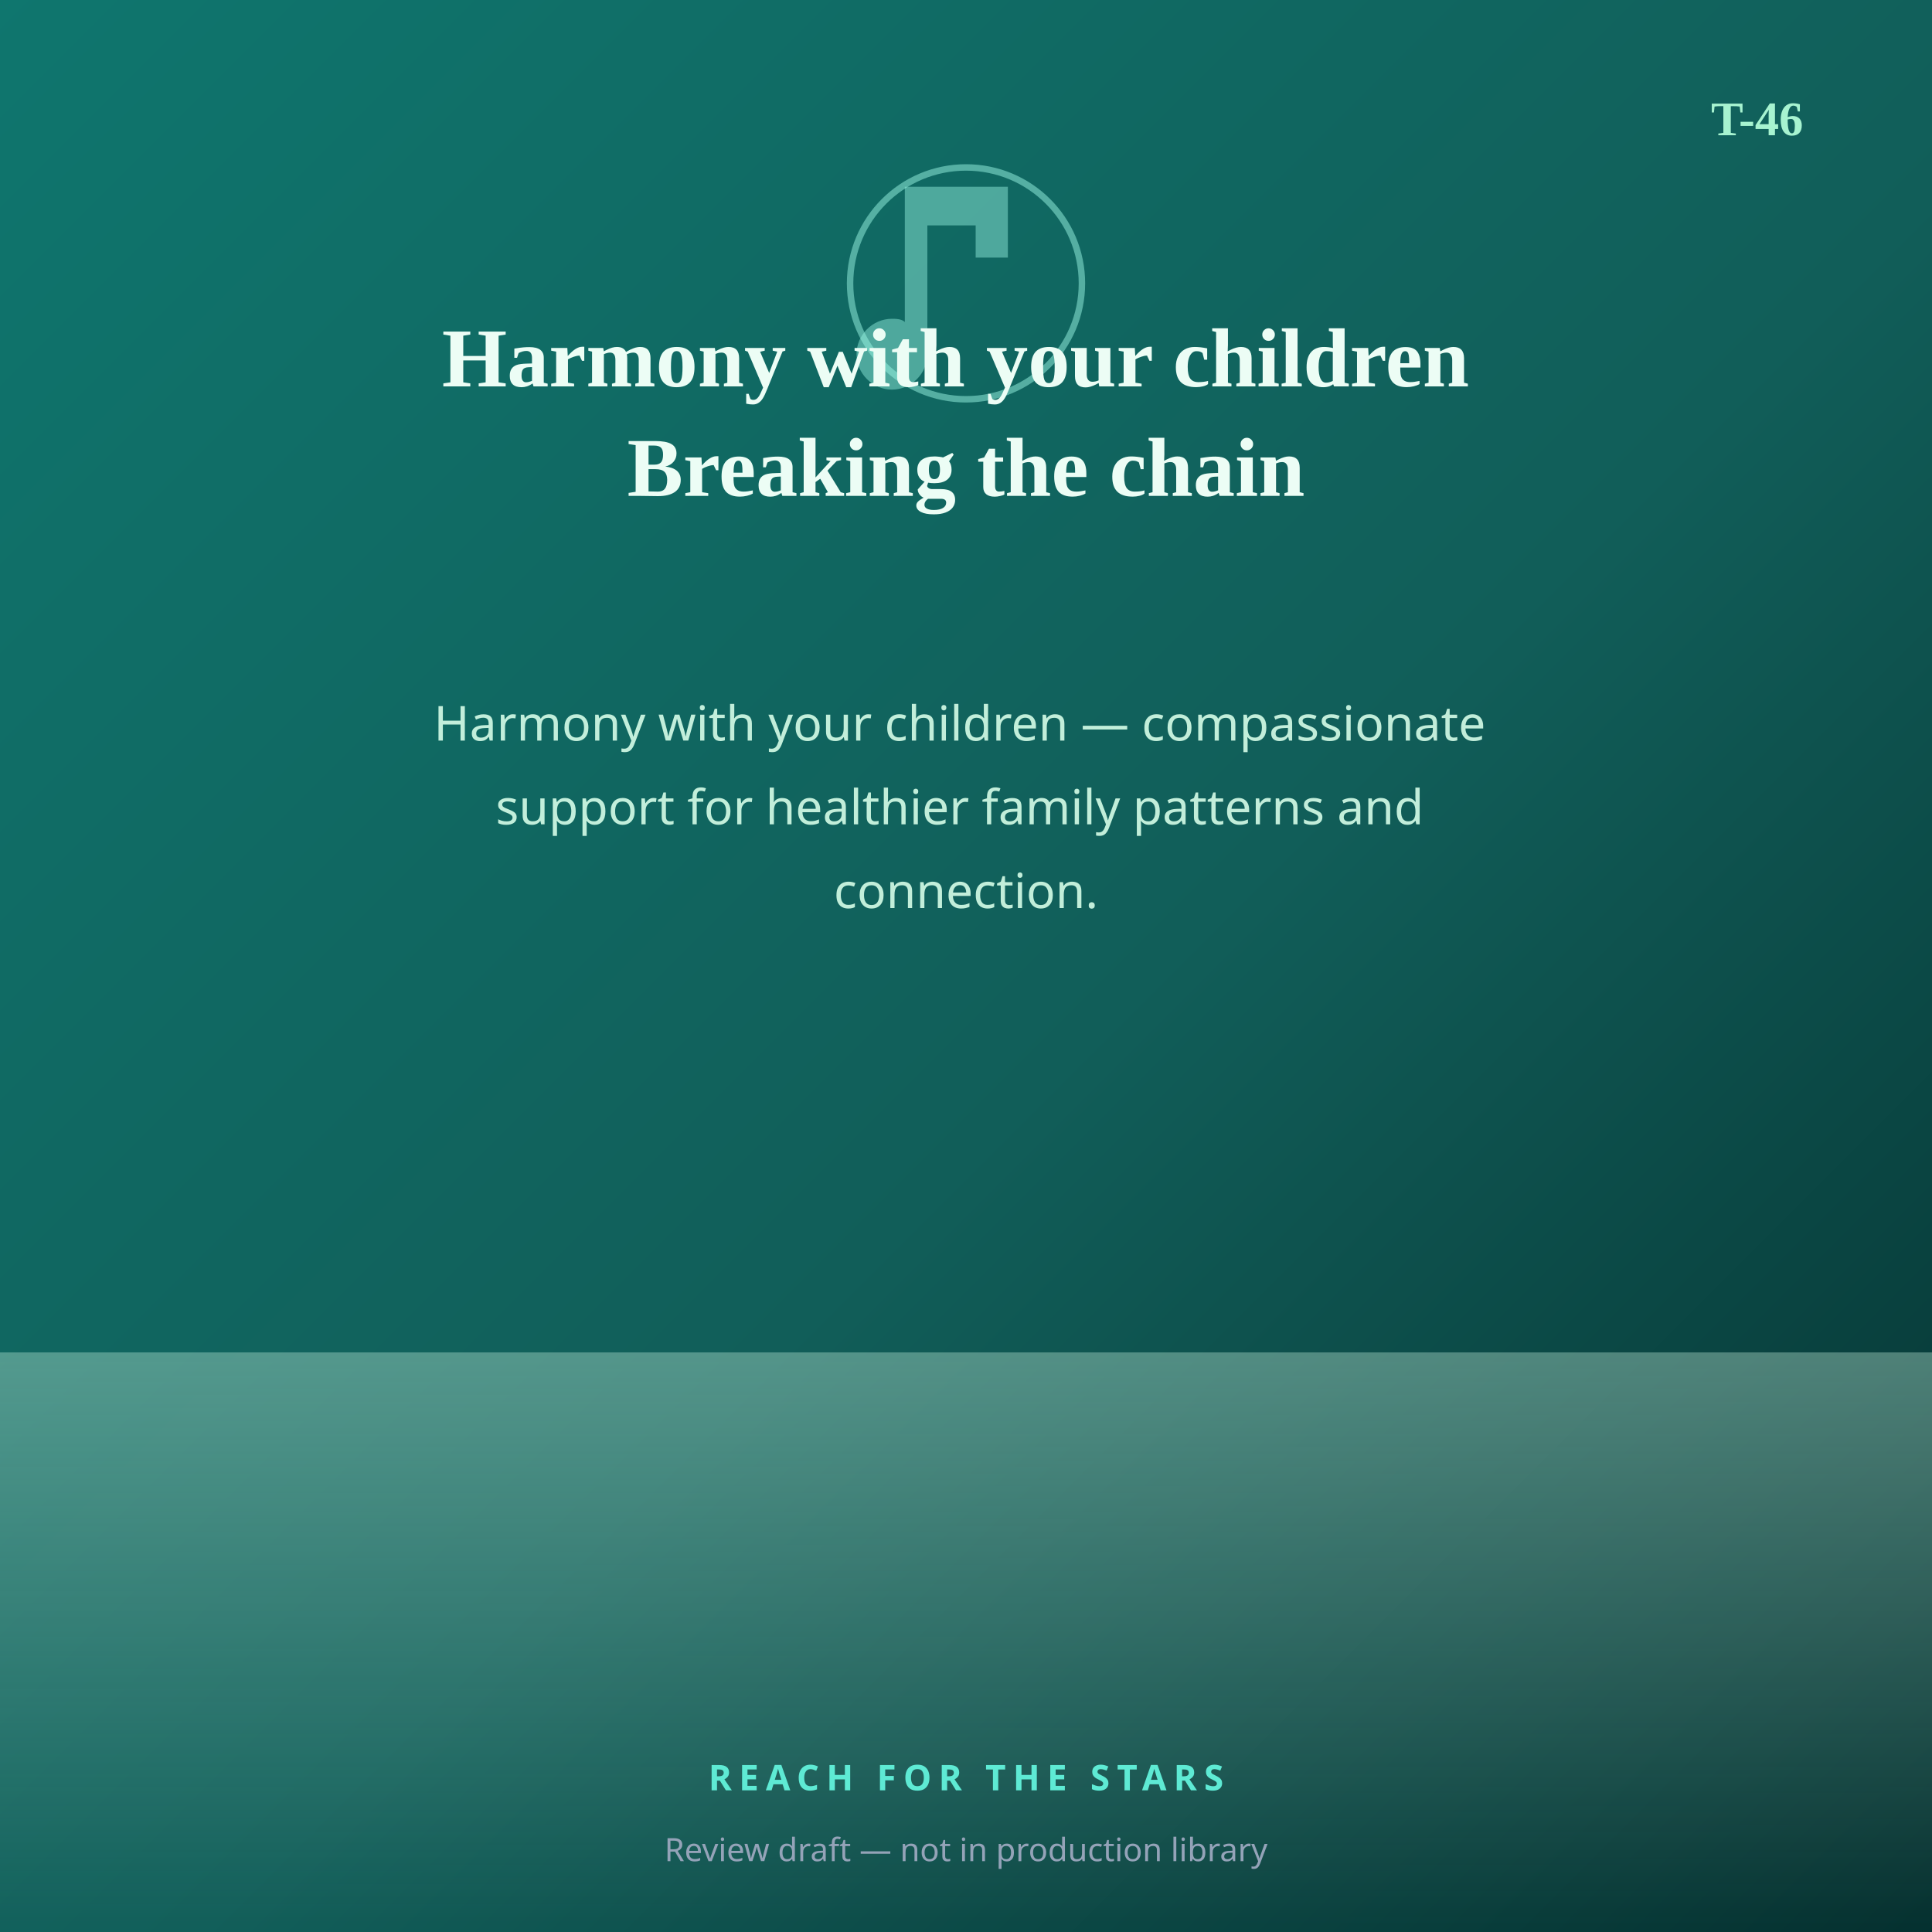
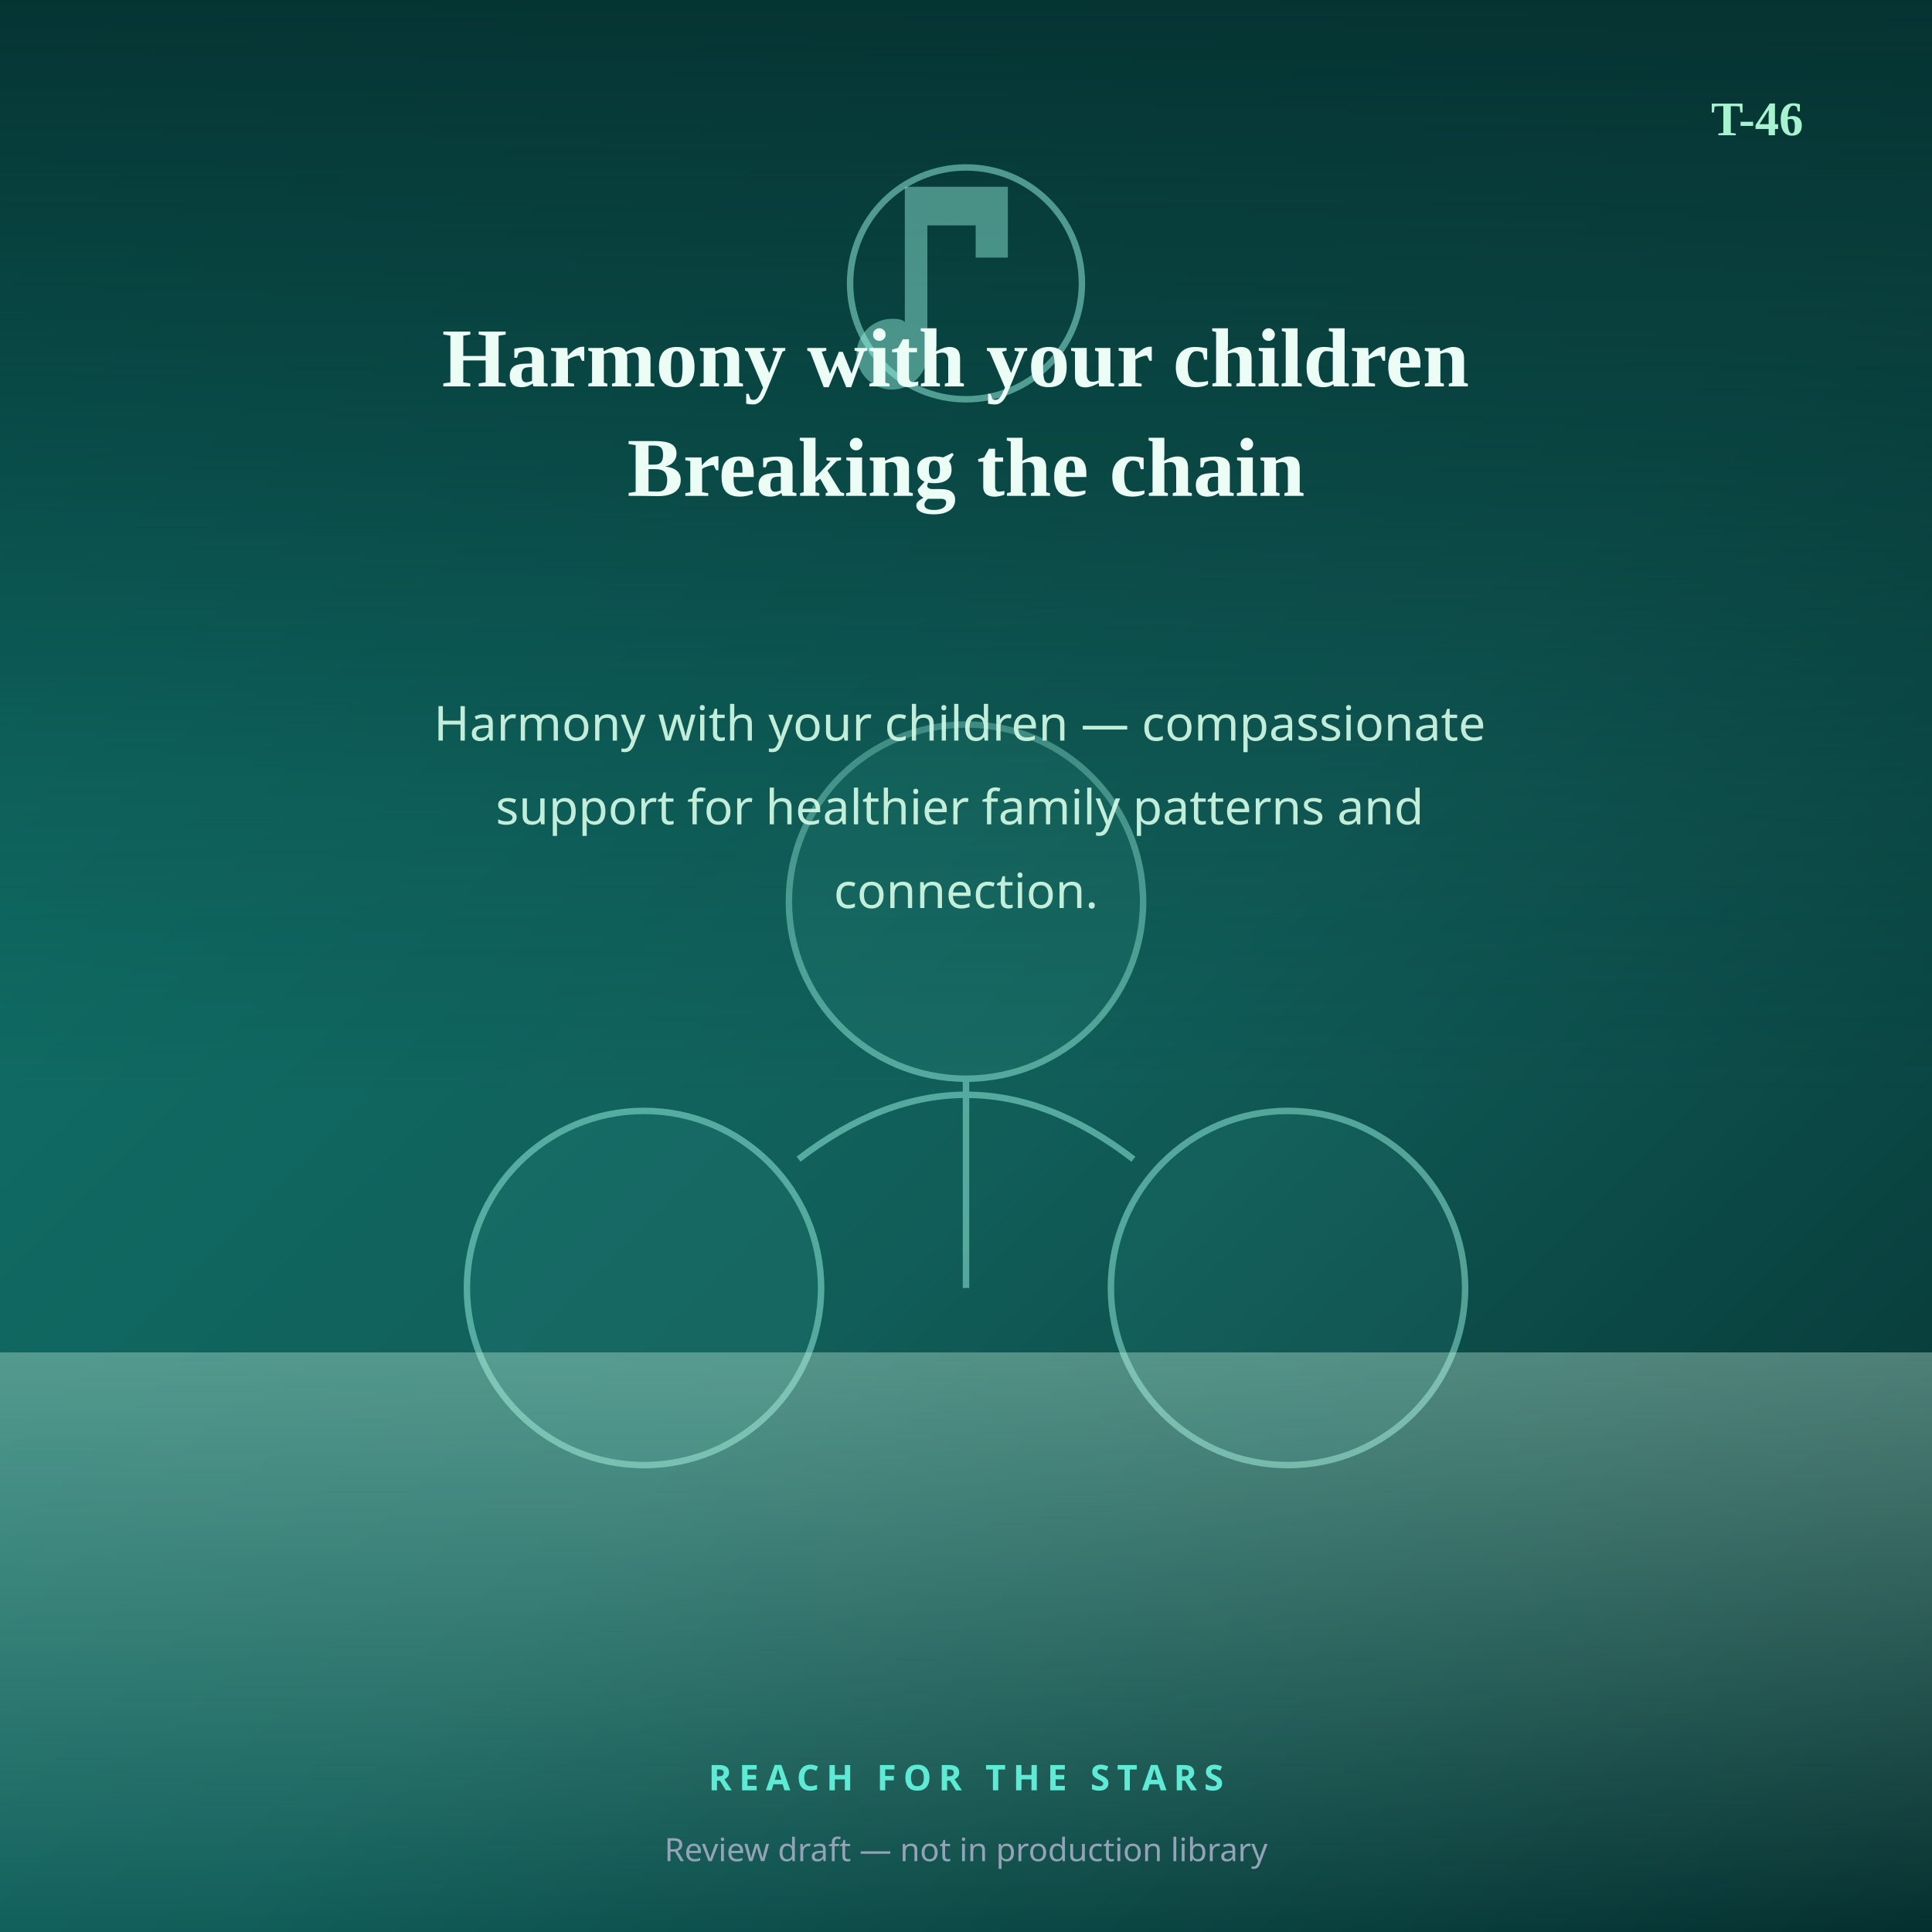
<svg xmlns="http://www.w3.org/2000/svg" width="600" height="600" viewBox="0 0 600 600">
  <defs>
    <linearGradient id="bg" x1="0%" y1="0%" x2="100%" y2="100%">
      <stop offset="0%" style="stop-color:#0f766e" />
      <stop offset="55%" style="stop-color:#115e59" />
      <stop offset="100%" style="stop-color:#042f2e" />
    </linearGradient>
    <linearGradient id="accent" x1="0%" y1="0%" x2="0%" y2="100%">
      <stop offset="0%" style="stop-color:#d1fae5;stop-opacity:0.35" />
      <stop offset="100%" style="stop-color:#d1fae5;stop-opacity:0" />
    </linearGradient>
+     <linearGradient id="textFade" x1="0" y1="0" x2="0" y2="1">
+       <stop offset="0%" style="stop-color:#042f2e;stop-opacity:0.92" />
+       <stop offset="42%" style="stop-color:#042f2e;stop-opacity:0.55" />
+       <stop offset="72%" style="stop-color:#042f2e;stop-opacity:0.2" />
+       <stop offset="100%" style="stop-color:#042f2e;stop-opacity:0" />
+     </linearGradient>
  </defs>
  <rect width="100%" height="100%" fill="url(#bg)" />
+   <g opacity="0.5">
+     <circle cx="200" cy="400" r="55" fill="#5eead4" fill-opacity="0.12" stroke="#99f6e4" stroke-width="2" />
+     <circle cx="400" cy="400" r="55" fill="#5eead4" fill-opacity="0.12" stroke="#99f6e4" stroke-width="2" />
+     <circle cx="300" cy="280" r="55" fill="#5eead4" fill-opacity="0.15" stroke="#99f6e4" stroke-width="2" />
+     <path fill="none" stroke="#99f6e4" stroke-width="2" d="M248 360 Q300 320 352 360 M300 335 L300 400" />
+   </g>
+   <rect x="0" y="0" width="600" height="340" fill="url(#textFade)" />
  <rect x="0" y="420" width="600" height="180" fill="url(#accent)" />
  <circle cx="300" cy="88" r="36" fill="none" stroke="#99f6e4" stroke-width="2" opacity="0.5" />
  <path d="M288 70v40c0 6-5 11-11 11s-11-5-11-11 5-11 11-11c1 0 3 0 4 1V58h32v22h-10V70h-16z" fill="#99f6e4" opacity="0.45" />
  <text x="560" y="42" text-anchor="end" fill="#a7f3d0" font-family="Georgia, 'Times New Roman', serif" font-size="15" font-weight="600">T-46</text>
  <text fill="#ecfdf5" font-family="Georgia, 'Times New Roman', serif" font-size="26" font-weight="700">
    <tspan x="300" y="120" text-anchor="middle">Harmony with your children</tspan>
    <tspan x="300" y="154" text-anchor="middle">Breaking the chain</tspan>
  </text>
  <text fill="#d1fae5" font-family="system-ui, Segoe UI, sans-serif" font-size="15" opacity="0.92">
    <tspan x="300" y="230" text-anchor="middle">Harmony with your children — compassionate</tspan>
    <tspan x="300" y="256" text-anchor="middle">support for healthier family patterns and</tspan>
    <tspan x="300" y="282" text-anchor="middle">connection.</tspan>
  </text>
  <text x="300" y="556" text-anchor="middle" fill="#5eead4" font-family="system-ui, sans-serif" font-size="11" letter-spacing="0.2em" font-weight="600">REACH FOR THE STARS</text>
  <text x="300" y="578" text-anchor="middle" fill="#94a3b8" font-family="system-ui, sans-serif" font-size="10">Review draft — not in production library</text>
</svg>
